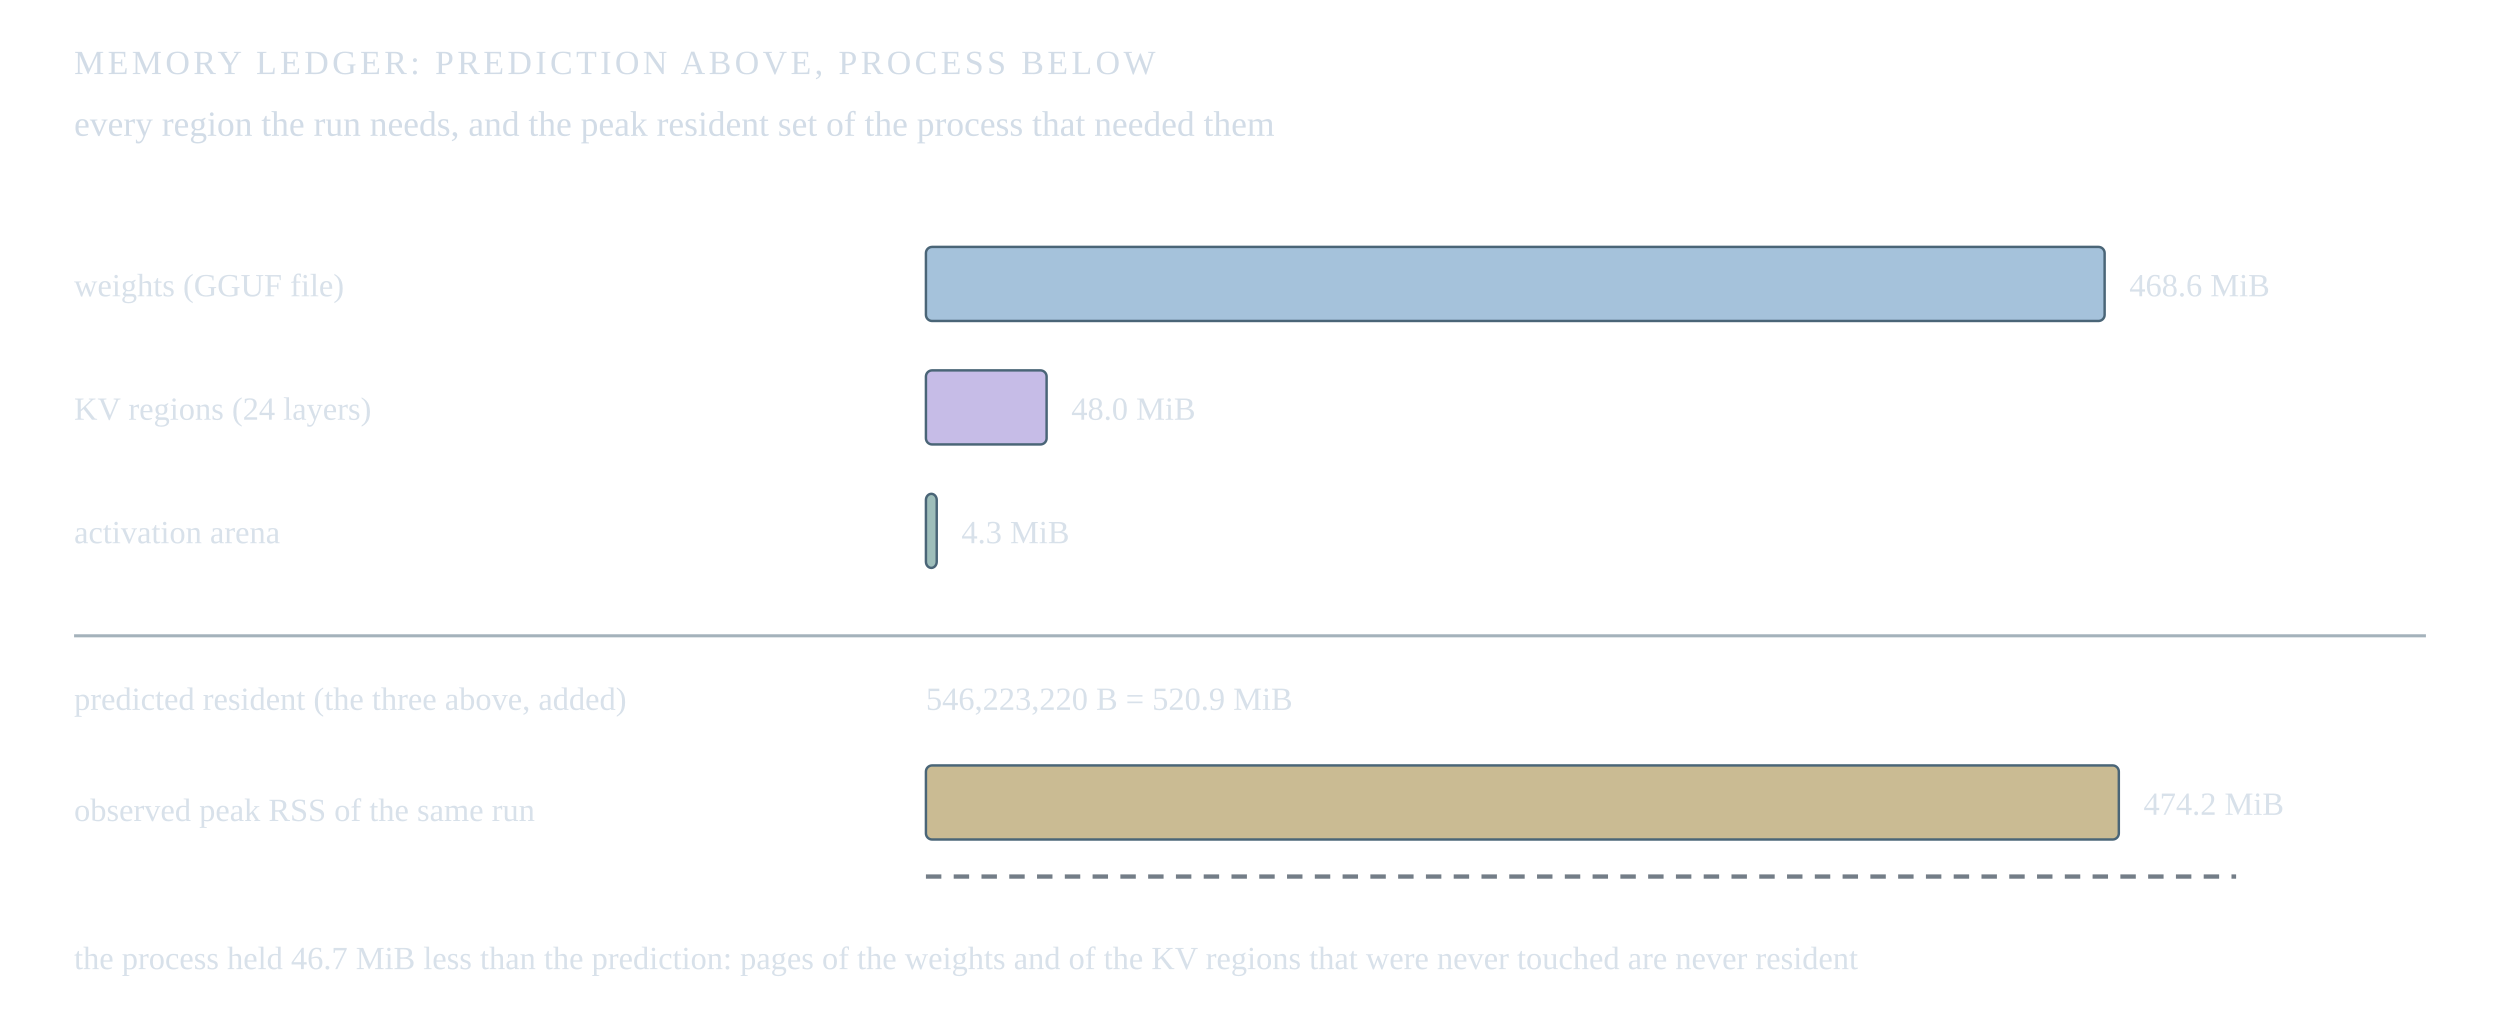
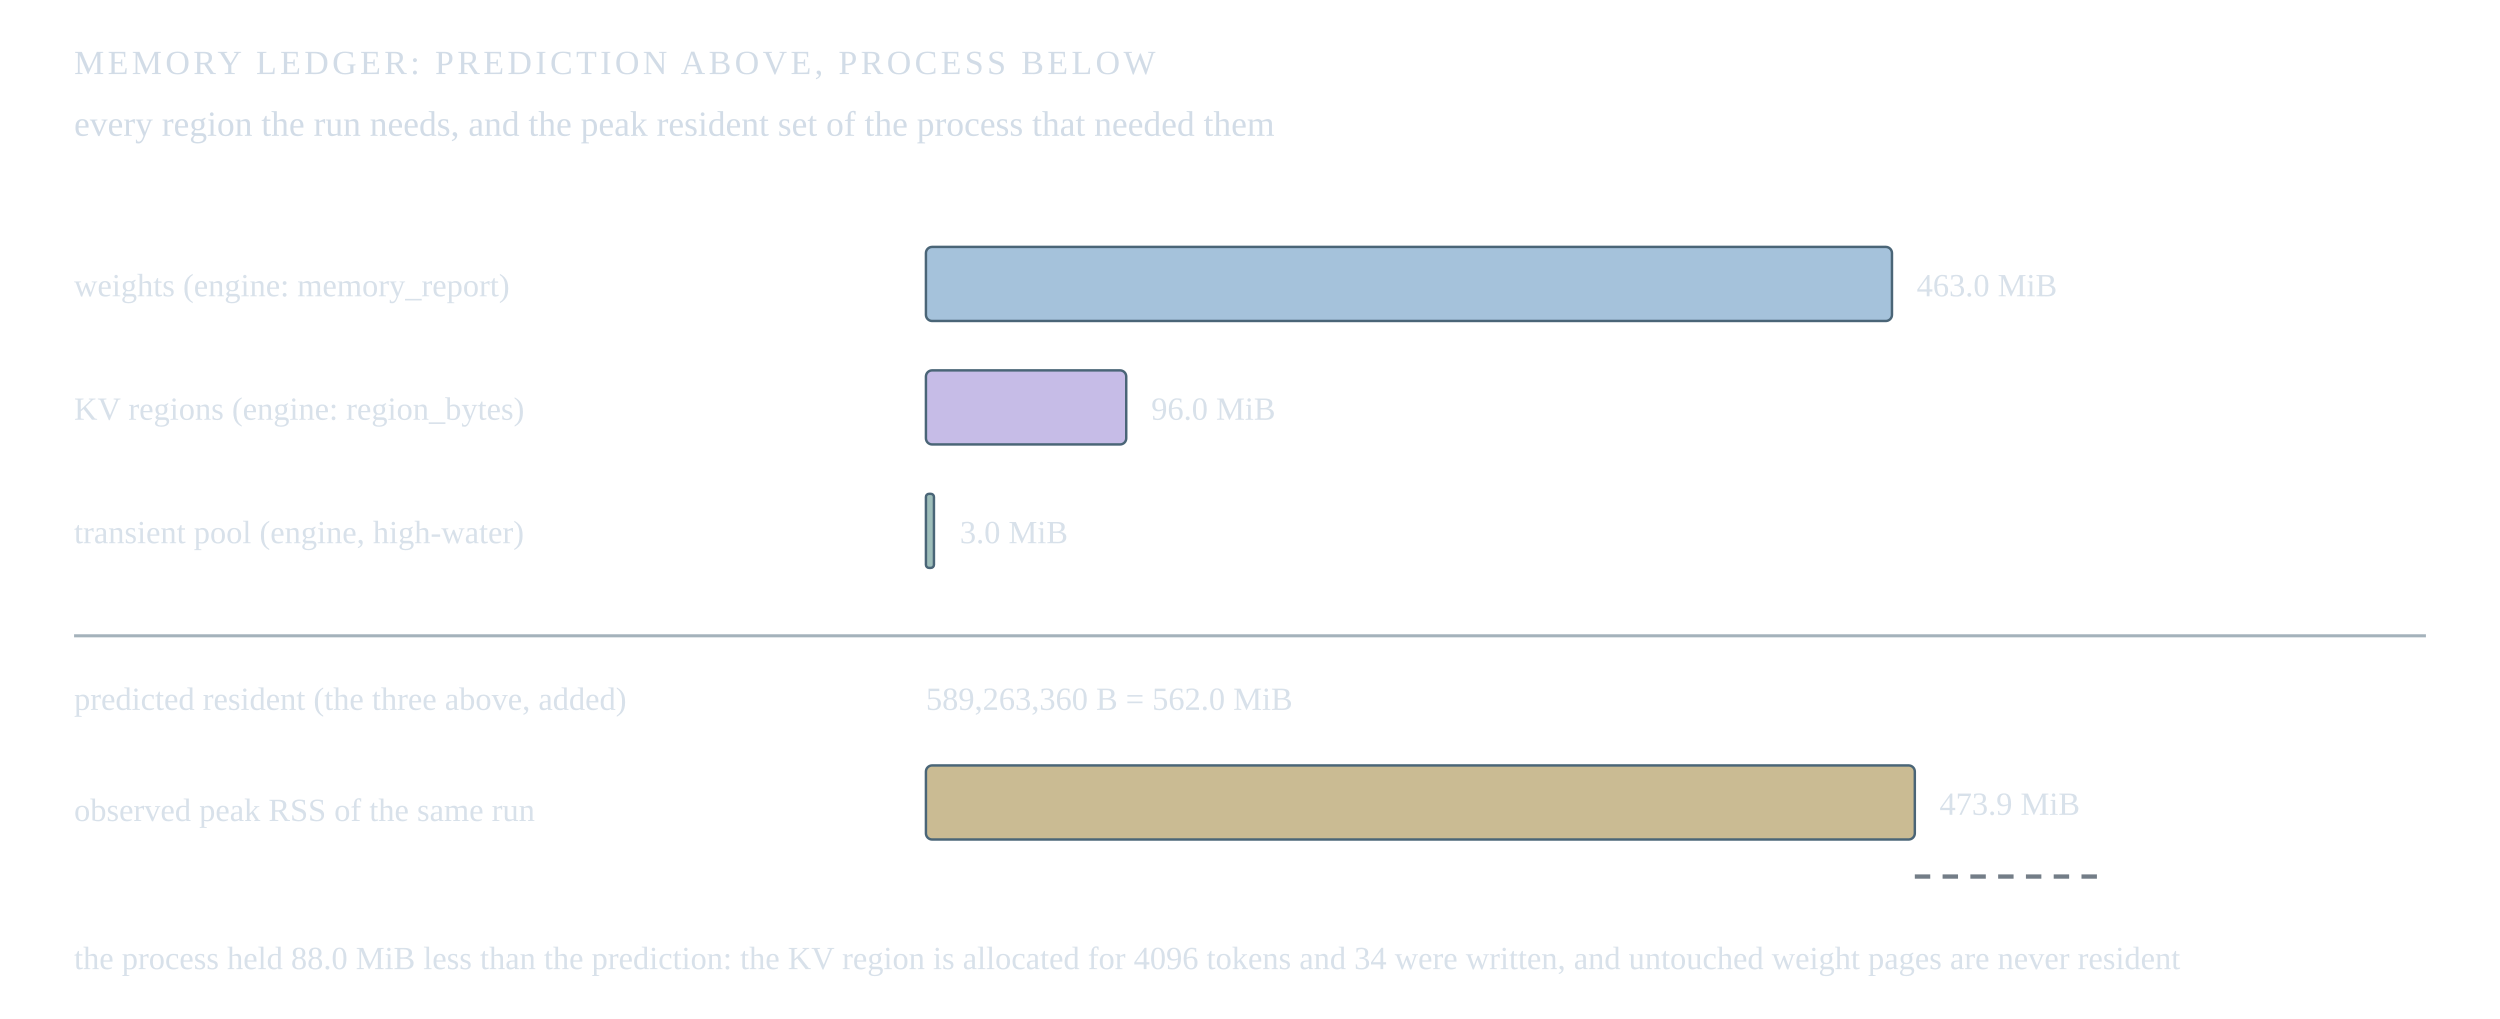
- <svg xmlns="http://www.w3.org/2000/svg" viewBox="0 0 810 330" width="100%" style="max-width:100%;height:auto" role="img" aria-label="Memory ledger. The weights are 468.6 mebibytes, the persistent KV regions 48 mebibytes, and the activation arena 4.28 mebibytes, which adds up to a prediction of 520.9 mebibytes. The process's own peak resident set was 474.2 mebibytes, 46.7 mebibytes below the prediction, because untouched pages of the weights and of the KV regions are never resident.">
+ <svg xmlns="http://www.w3.org/2000/svg" viewBox="0 0 810 330" width="100%" style="max-width:100%;height:auto" role="img" aria-label="Memory ledger. The weights are 463.0 mebibytes, the persistent KV regions 96.0 mebibytes, and the transient pool 3.0 mebibytes, which adds up to a prediction of 562.0 mebibytes. The process's own peak resident set was 473.9 mebibytes, 88.0 mebibytes below the prediction, because the KV region is allocated for 4096 tokens while only 34 were written, and because untouched pages of the weights are never resident.">
  <style>
    .g-cap { fill: var(--fg, #cfdae5); font-size: 11px; letter-spacing: .10em; opacity: .94; }
    .g-s   { fill: var(--fg, #cfdae5); font-size: 11.5px; opacity: .94; }
    .g-m   { fill: var(--fg, #cfdae5); font-size: 10.5px; opacity: .82; }
    .g-rule { stroke: var(--quote-border, #4a6577); stroke-width: 1; opacity: .5; }
    .fig-a-w { fill: #4d86b8; fill-opacity: .5; }
    .fig-a-kv { fill: #8f7ad1; fill-opacity: .5; }
    .fig-a-arena { fill: #3f7f76; fill-opacity: .5; }
    .fig-a-rss { fill: #8a6a10; fill-opacity: .45; }
    .fig-a-dash { stroke: var(--fg, #5a6672); stroke-width: 1.4; stroke-dasharray: 5 4; opacity: .85; }
  </style>
  <text class="g-cap" x="24" y="24">MEMORY LEDGER: PREDICTION ABOVE, PROCESS BELOW</text>
  <text class="g-s" x="24" y="44">every region the run needs, and the peak resident set of the process that needed them</text>
-   <text class="g-m" x="24" y="96">weights (GGUF file)</text>
-   <rect x="300" y="80" width="381.9" height="24" rx="2" class="fig-a-w" stroke="var(--quote-border, #4a6577)" stroke-width=".8" />
-   <text class="g-m" x="689.9" y="96">468.6 MiB</text>
-   <text class="g-m" x="24" y="136">KV regions (24 layers)</text>
-   <rect x="300" y="120" width="39.1" height="24" rx="2" class="fig-a-kv" stroke="var(--quote-border, #4a6577)" stroke-width=".8" />
-   <text class="g-m" x="347.1" y="136">48.0 MiB</text>
-   <text class="g-m" x="24" y="176">activation arena</text>
-   <rect x="300" y="160" width="3.5" height="24" rx="2" class="fig-a-arena" stroke="var(--quote-border, #4a6577)" stroke-width=".8" />
-   <text class="g-m" x="311.5" y="176">4.3 MiB</text>
+   <text class="g-m" x="24" y="96">weights (engine: memory_report)</text>
+   <rect x="300" y="80" width="313.0" height="24" rx="2" class="fig-a-w" stroke="var(--quote-border, #4a6577)" stroke-width=".8" />
+   <text class="g-m" x="621.0" y="96">463.0 MiB</text>
+   <text class="g-m" x="24" y="136">KV regions (engine: region_bytes)</text>
+   <rect x="300" y="120" width="64.9" height="24" rx="2" class="fig-a-kv" stroke="var(--quote-border, #4a6577)" stroke-width=".8" />
+   <text class="g-m" x="373.0" y="136">96.0 MiB</text>
+   <text class="g-m" x="24" y="176">transient pool (engine, high-water)</text>
+   <rect x="300" y="160" width="2.6" height="24" rx="1" class="fig-a-arena" stroke="var(--quote-border, #4a6577)" stroke-width=".8" />
+   <text class="g-m" x="311.0" y="176">3.0 MiB</text>
  <line class="g-rule" x1="24" y1="206" x2="786" y2="206" />
  <text class="g-m" x="24" y="230">predicted resident (the three above, added)</text>
-   <text class="g-m" x="300" y="230">546,223,220 B = 520.9 MiB</text>
+   <text class="g-m" x="300" y="230">589,263,360 B = 562.0 MiB</text>
  <text class="g-m" x="24" y="266">observed peak RSS of the same run</text>
-   <rect x="300" y="248" width="386.5" height="24" rx="2" class="fig-a-rss" stroke="var(--quote-border, #4a6577)" stroke-width=".8" />
-   <text class="g-m" x="694.5" y="264">474.2 MiB</text>
-   <line class="fig-a-dash" x1="300.0" y1="284" x2="724.5" y2="284" />
-   <text class="g-m" x="24" y="314">the process held 46.7 MiB less than the prediction: pages of the weights and of the KV regions that were never touched are never resident</text>
+   <rect x="300" y="248" width="320.4" height="24" rx="2" class="fig-a-rss" stroke="var(--quote-border, #4a6577)" stroke-width=".8" />
+   <text class="g-m" x="628.4" y="264">473.9 MiB</text>
+   <line class="fig-a-dash" x1="620.4" y1="284" x2="680.0" y2="284" />
+   <text class="g-m" x="24" y="314">the process held 88.0 MiB less than the prediction: the KV region is allocated for 4096 tokens and 34 were written, and untouched weight pages are never resident</text>
</svg>
